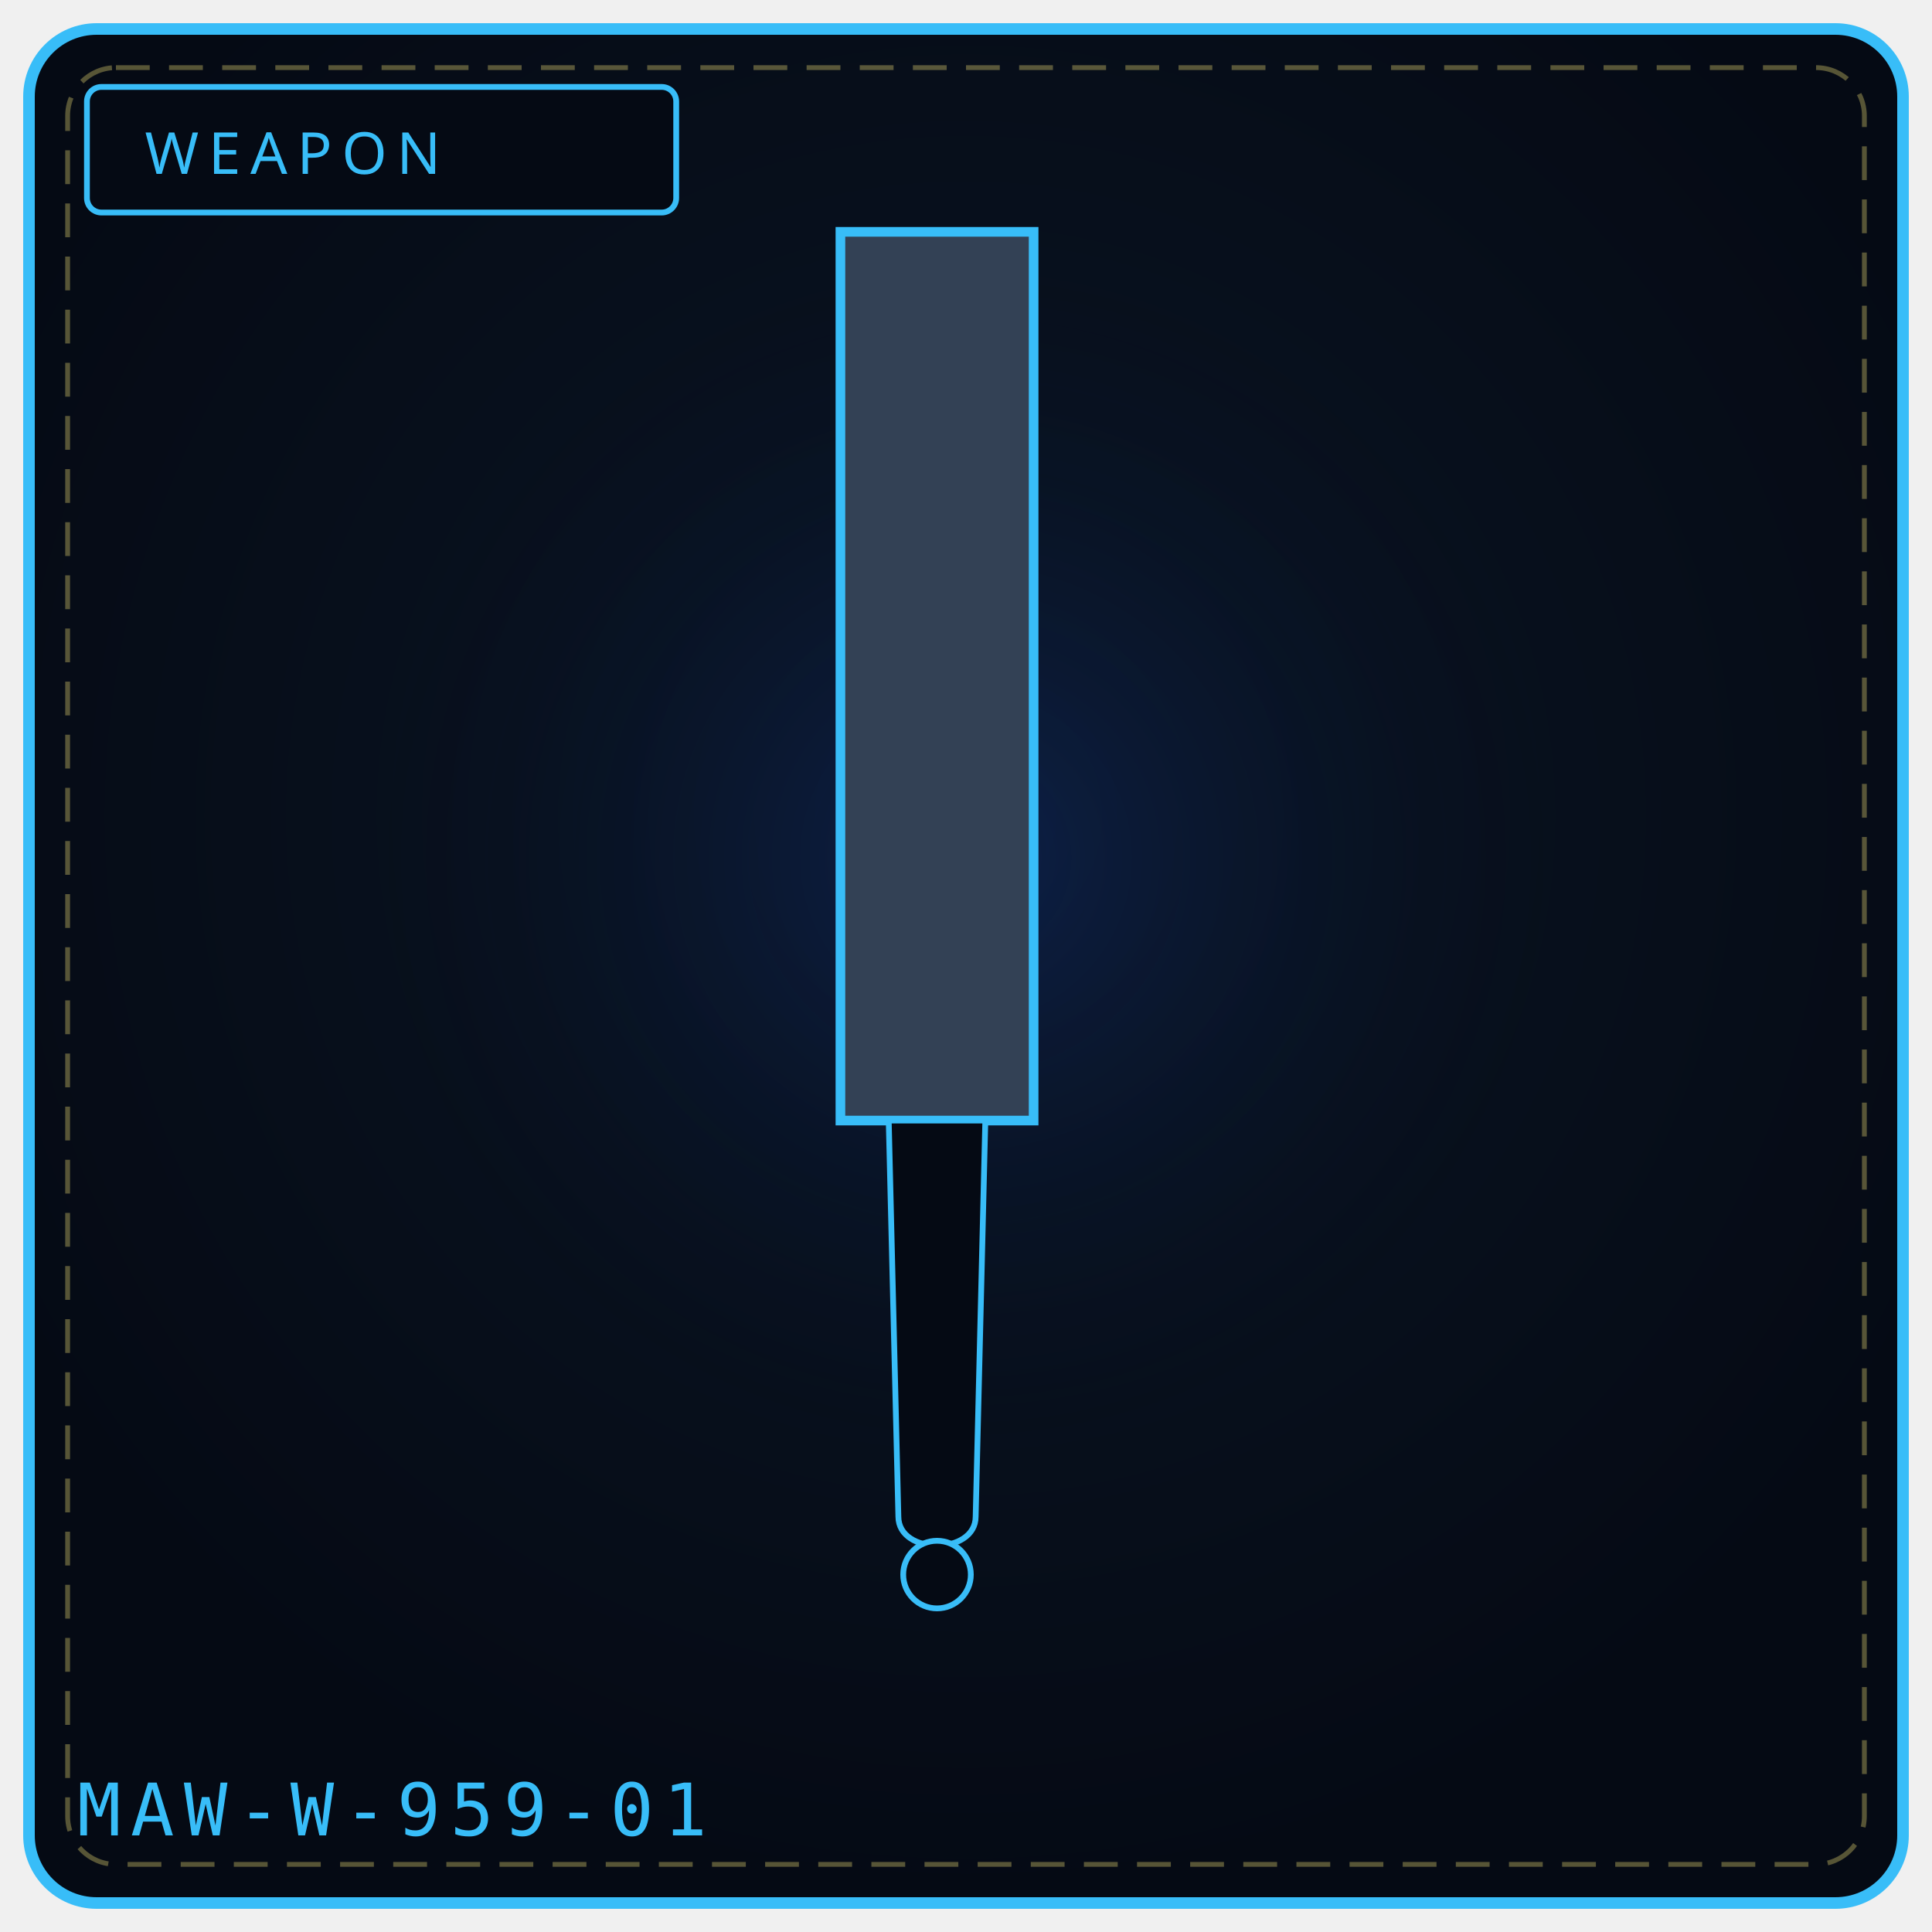
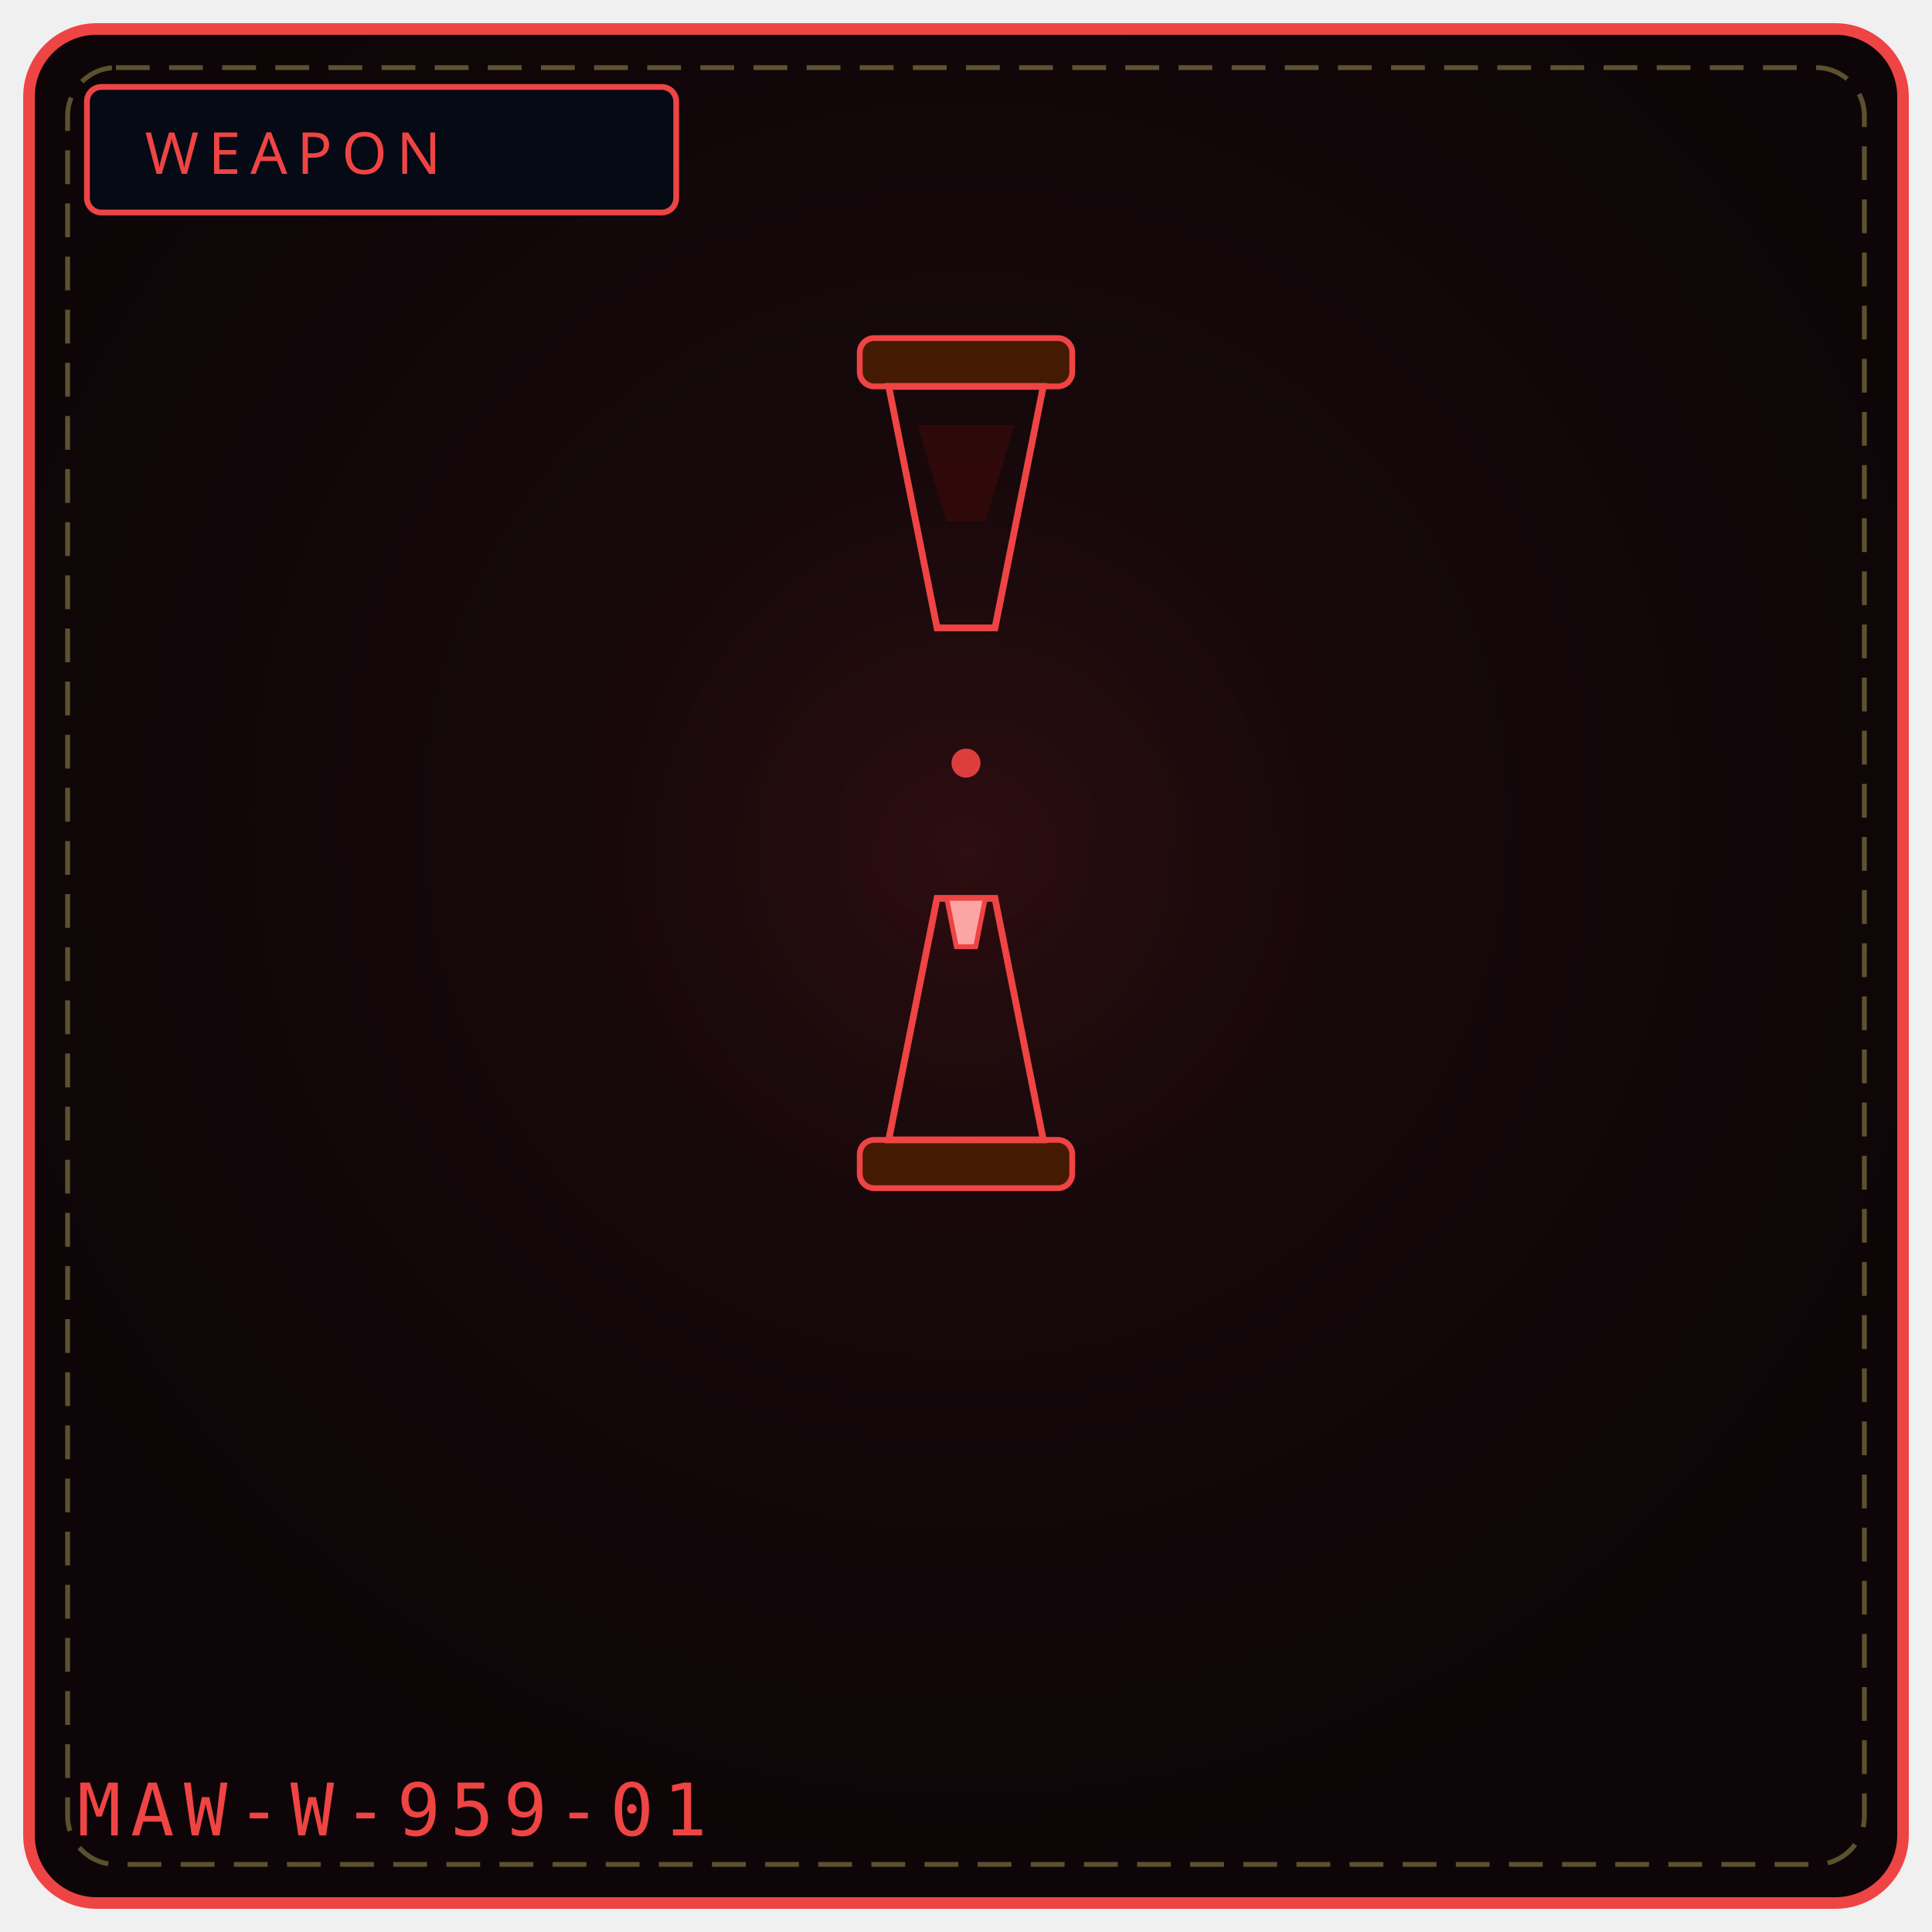
<svg xmlns="http://www.w3.org/2000/svg" viewBox="0 0 400 400" width="100%" height="100%" role="img" aria-label="WEAPON 959">
  <defs>
    <radialGradient id="bg959" cx="50%" cy="42%" r="58%">
-       <stop offset="0%" stop-color="#0a1626" />
-       <stop offset="100%" stop-color="#050a14" />
+       <stop offset="0%" stop-color="#1a0a0d" />
+       <stop offset="100%" stop-color="#0d0507" />
    </radialGradient>
    <radialGradient id="gl959" cx="50%" cy="46%" r="50%">
-       <stop offset="0%" stop-color="#1d4ed8" stop-opacity=".20" />
+       <stop offset="0%" stop-color="#7f1d1d" stop-opacity=".20" />
      <stop offset="100%" stop-color="#000" stop-opacity="0" />
    </radialGradient>
  </defs>
-   <rect x="6" y="6" width="388" height="388" rx="14" fill="url(#bg959)" stroke="#38bdf8" stroke-width="2.4" />
+   <rect x="6" y="6" width="388" height="388" rx="14" fill="url(#bg959)" stroke="#ef4444" stroke-width="2.4" />
  <rect x="14" y="14" width="372" height="372" rx="10" fill="none" stroke="#f1df76" stroke-width="1" stroke-dasharray="7 4" opacity=".35" />
  <circle cx="200" cy="188" r="132" fill="url(#gl959)" />
-   <rect x="18" y="18" width="122" height="26" rx="3" fill="#050a14" stroke="#38bdf8" stroke-width="1.2" />
-   <text x="30" y="36" fill="#38bdf8" font-family="Impact, Arial Black, sans-serif" font-size="12" letter-spacing="2">WEAPON</text>
-   <path d="M174 48 L 214 48 L 214 232 L 174 232 Z" fill="#334155" stroke="#38bdf8" stroke-width="2" />
-   <path d="M184 232 L 204 232 L 202 314 C 202 322, 186 322, 186 314 Z" fill="#050a14" stroke="#38bdf8" stroke-width="1.2" />
-   <circle cx="194" cy="326" r="7" fill="#050a14" stroke="#38bdf8" stroke-width="1.2" />
-   <text x="16" y="380" font-family="monospace" font-size="15" letter-spacing="2" fill="#38bdf8">MAW-W-959-01</text>
-   <rect x="159" y="329" width="6" height="5" fill="#fff" opacity=".0" />
-   <circle cx="139" cy="347" r="3" fill="#000" opacity=".0" />
+   <rect x="18" y="18" width="122" height="26" rx="3" fill="#050a14" stroke="#ef4444" stroke-width="1.2" />
+   <text x="30" y="36" fill="#ef4444" font-family="Impact, Arial Black, sans-serif" font-size="12" letter-spacing="2">WEAPON</text>
+   <rect x="178" y="70" width="44" height="10" rx="3" fill="#451a03" stroke="#ef4444" stroke-width="1.2" />
+   <rect x="178" y="236" width="44" height="10" rx="3" fill="#451a03" stroke="#ef4444" stroke-width="1.2" />
+   <path d="M184 80 L216 80 L206 130 L194 130 Z" fill="none" stroke="#ef4444" stroke-width="1.4" />
+   <path d="M184 236 L216 236 L206 186 L194 186 Z" fill="none" stroke="#ef4444" stroke-width="1.4" />
+   <path d="M196 186 L204 186 L202 196 L198 196 Z" fill="#fca5a5" stroke="#ef4444" stroke-width="1" />
+   <path d="M190 88 L210 88 L204 108 L196 108 Z" fill="#450a0a" opacity="0.5" />
+   <circle cx="200" cy="158" r="3" fill="#ef4444" opacity="0.9" />
+   <text x="16" y="380" font-family="monospace" font-size="15" letter-spacing="2" fill="#ef4444">MAW-W-959-01</text>
</svg>
